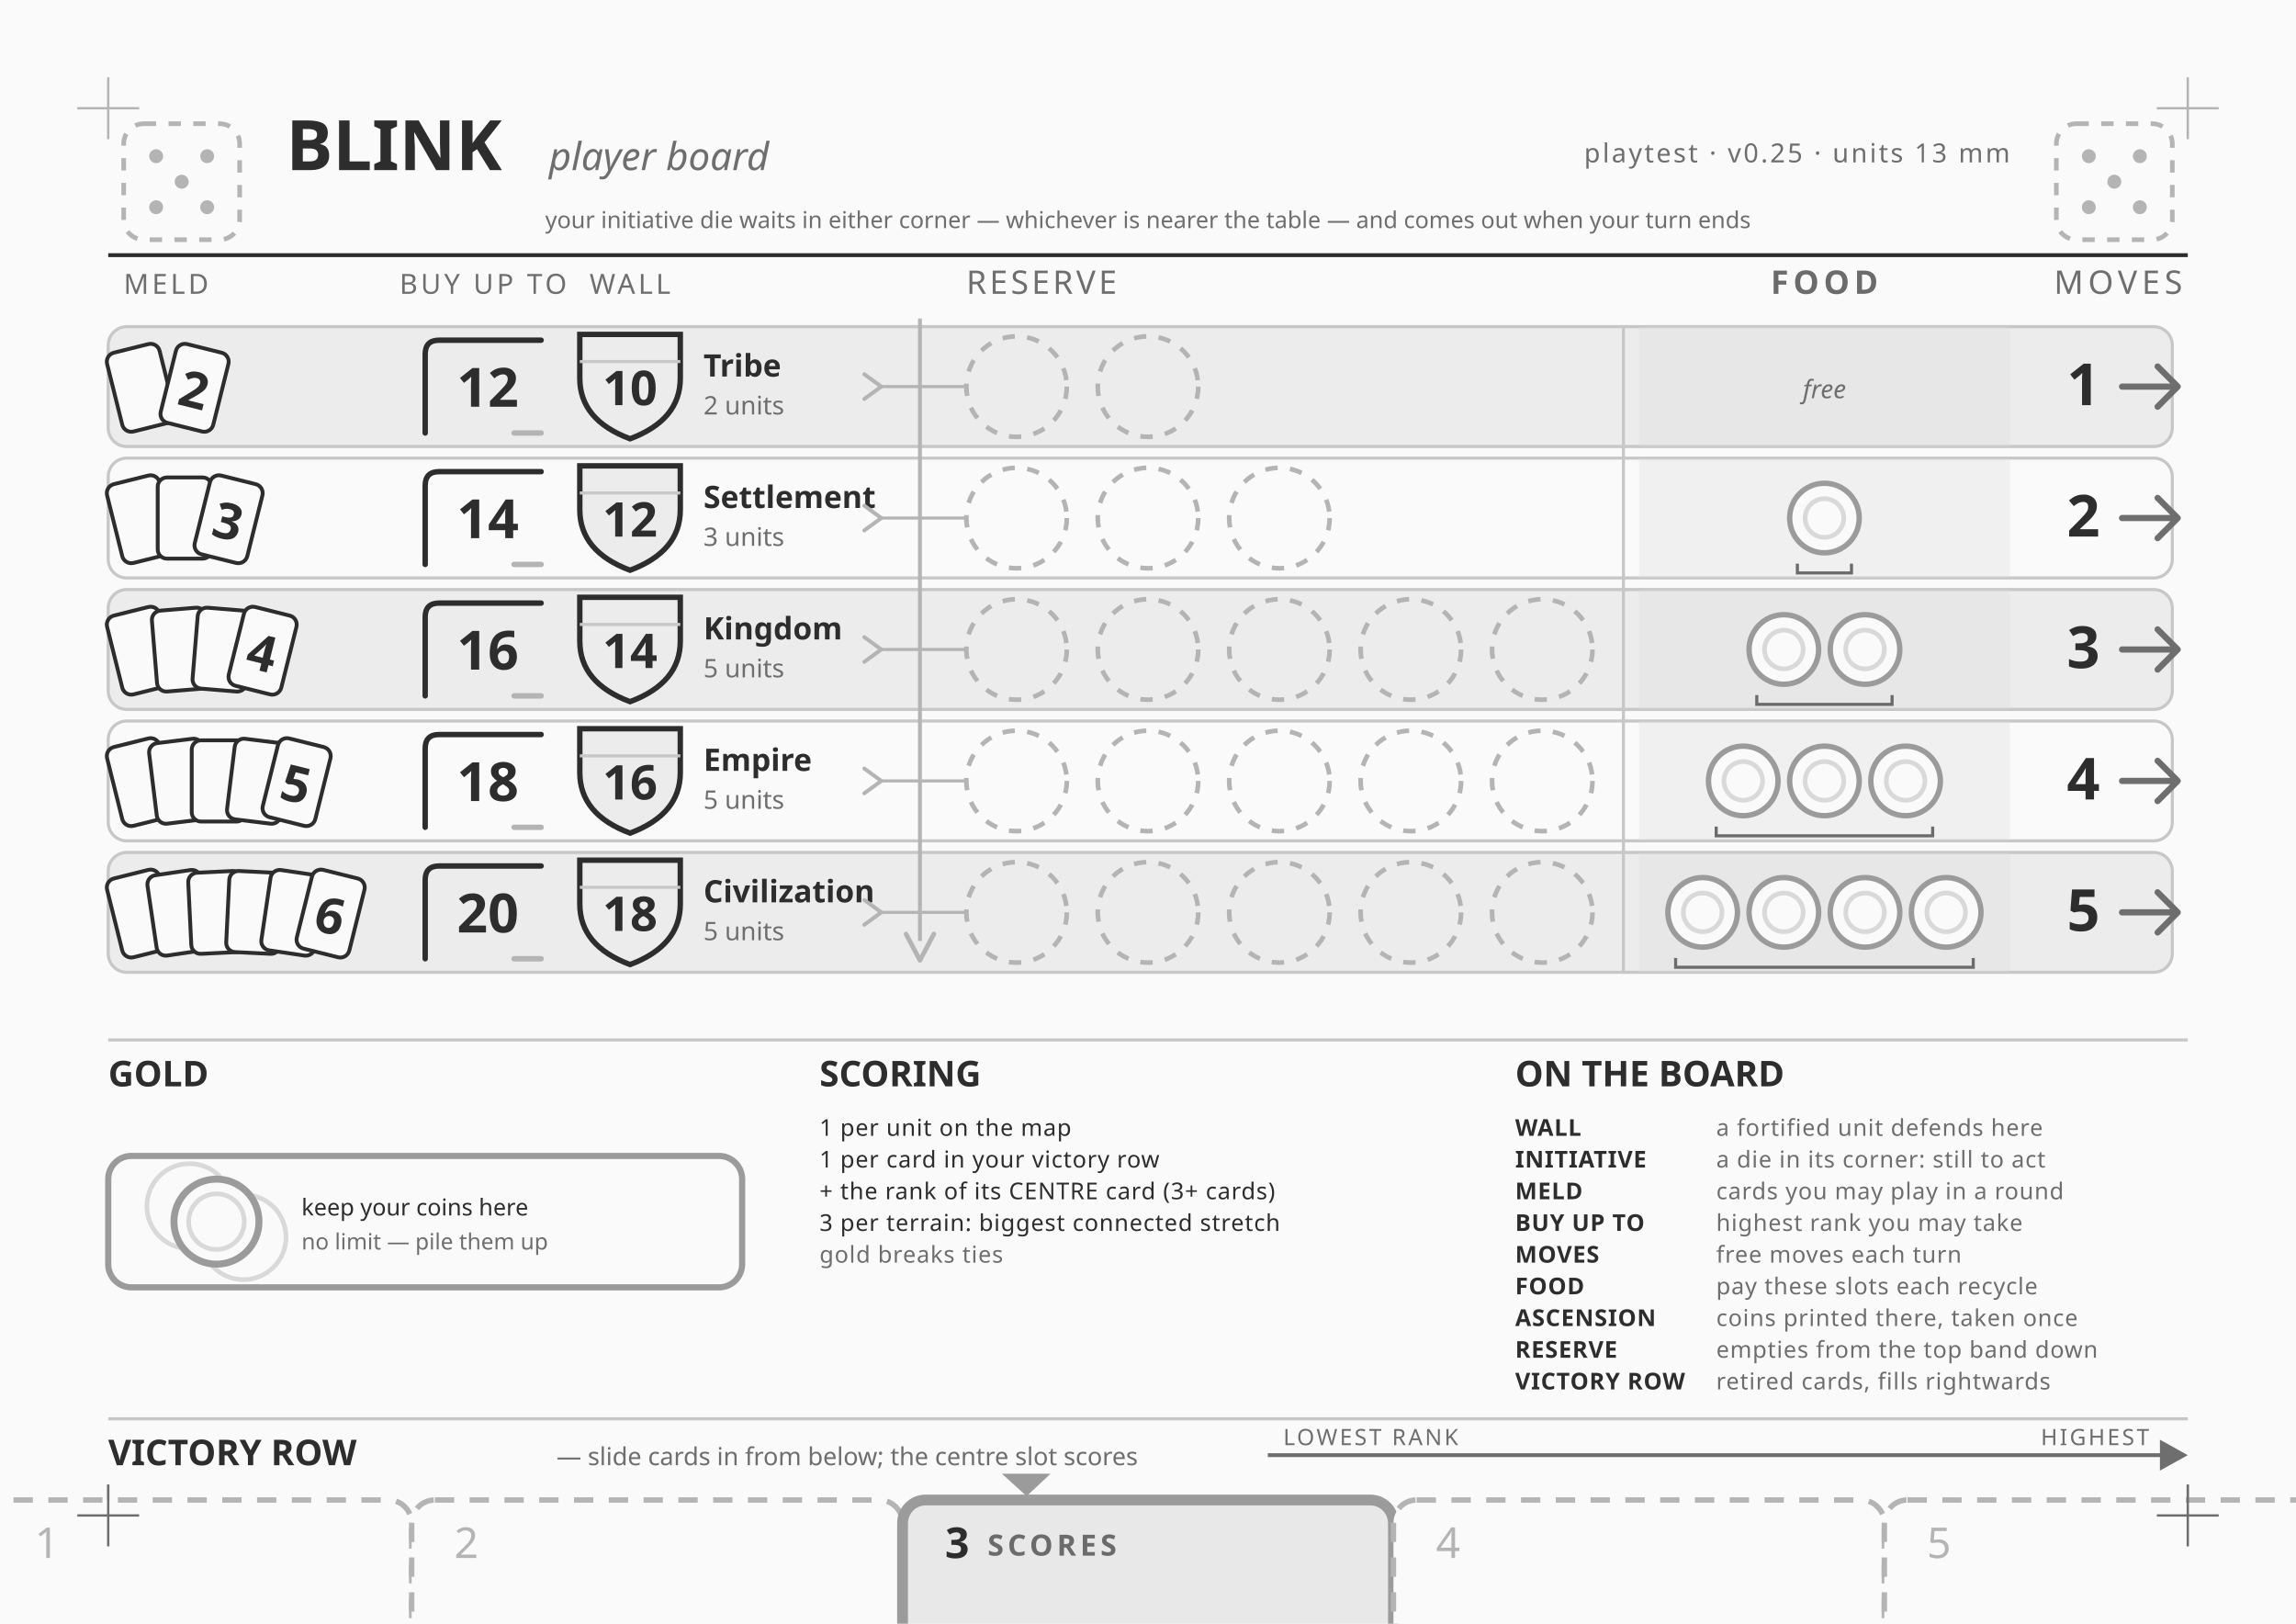
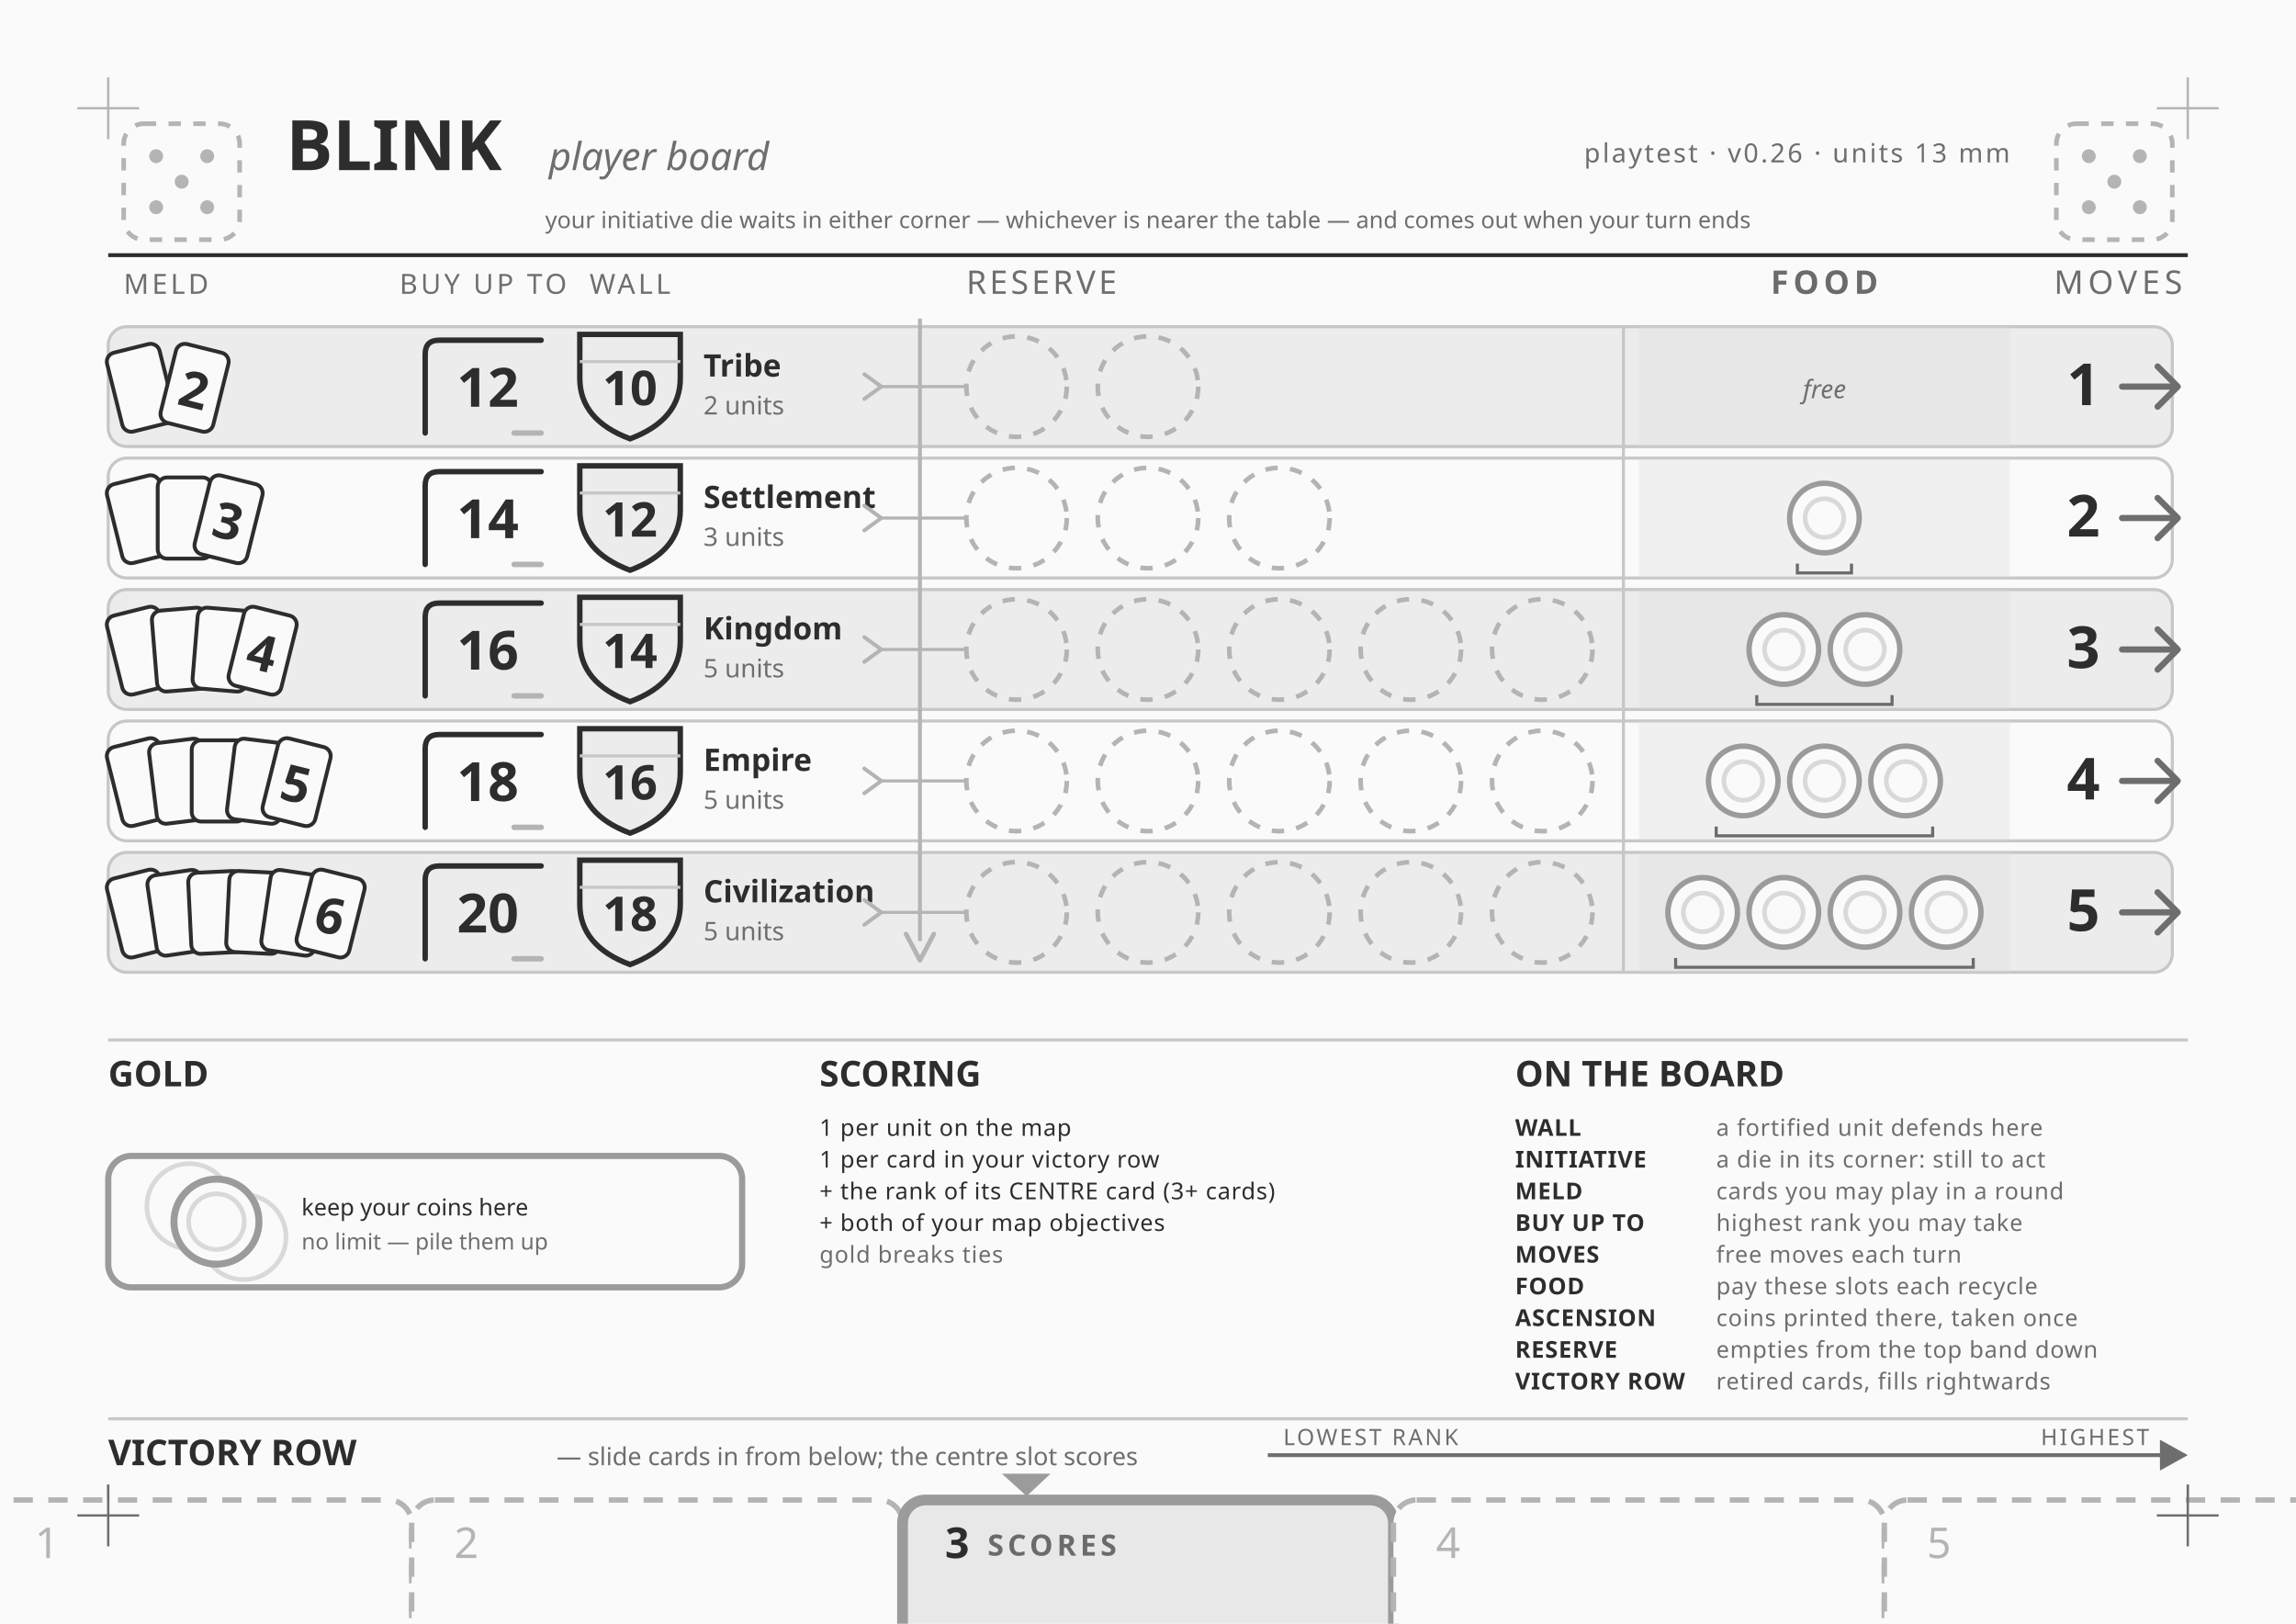
<svg xmlns="http://www.w3.org/2000/svg" width="297.0mm" height="210.0mm" viewBox="0 0 297.0 210.0">
  <defs>
    <pattern id="h-mountain" width="6" height="6" patternUnits="userSpaceOnUse">
      <rect width="6" height="6" fill="#fff" />
      <path d="M0 6 L6 0 M-1 1 L1 -1 M5 7 L7 5 M0 0 L6 6 M-1 5 L1 7 M5 -1 L7 1" stroke="#000" stroke-width=".55" />
    </pattern>
    <pattern id="h-forest" width="5" height="5" patternUnits="userSpaceOnUse">
      <rect width="5" height="5" fill="#fff" />
      <path d="M0 5 L5 0 M-1 1 L1 -1 M4 6 L6 4" stroke="#000" stroke-width=".6" />
    </pattern>
    <pattern id="h-plains" width="7" height="7" patternUnits="userSpaceOnUse">
      <rect width="7" height="7" fill="#fff" />
      <circle cx="1.6" cy="1.6" r=".65" fill="#000" />
      <circle cx="5.1" cy="5.1" r=".65" fill="#000" />
    </pattern>
    <pattern id="h-ocean" width="8" height="6" patternUnits="userSpaceOnUse">
      <rect width="8" height="6" fill="#fff" />
      <path d="M0 3 q2 -2.2 4 0 t4 0" fill="none" stroke="#000" stroke-width=".6" />
    </pattern>
  </defs>
  <rect x="0" y="0" width="297.0" height="210.0" fill="#FAFAFA" />
  <path d="M10.0 14.0 h8 M14.0 10.0 v8" stroke="#B4B4B4" stroke-width="0.3" />
  <path d="M279.0 14.0 h8 M283.0 10.0 v8" stroke="#B4B4B4" stroke-width="0.3" />
  <path d="M10.0 196.0 h8 M14.0 192.0 v8" stroke="#B4B4B4" stroke-width="0.3" />
  <path d="M279.0 196.0 h8 M283.0 192.0 v8" stroke="#B4B4B4" stroke-width="0.3" />
  <rect x="16.00" y="16.00" width="15.0" height="15.0" rx="2.6" fill="none" stroke="#B4B4B4" stroke-width="0.6" stroke-dasharray="1.6 1.6" />
  <circle cx="20.20" cy="20.20" r="0.9" fill="#B4B4B4" />
  <circle cx="26.80" cy="20.20" r="0.9" fill="#B4B4B4" />
  <circle cx="23.50" cy="23.50" r="0.9" fill="#B4B4B4" />
  <circle cx="20.20" cy="26.80" r="0.9" fill="#B4B4B4" />
  <circle cx="26.80" cy="26.80" r="0.9" fill="#B4B4B4" />
  <rect x="266.00" y="16.00" width="15.0" height="15.0" rx="2.6" fill="none" stroke="#B4B4B4" stroke-width="0.6" stroke-dasharray="1.6 1.6" />
  <circle cx="270.20" cy="20.20" r="0.9" fill="#B4B4B4" />
  <circle cx="276.80" cy="20.20" r="0.9" fill="#B4B4B4" />
  <circle cx="273.50" cy="23.50" r="0.9" fill="#B4B4B4" />
  <circle cx="270.20" cy="26.80" r="0.9" fill="#B4B4B4" />
  <circle cx="276.80" cy="26.80" r="0.9" fill="#B4B4B4" />
  <text x="37.00" y="22.00" font-family="IBM Plex Sans" font-size="9" fill="#2D2D2D" text-anchor="start" font-weight="600" letter-spacing="0" style="">BLINK</text>
  <text x="71.00" y="22.00" font-family="IBM Plex Sans" font-size="5" fill="#6E6E6E" text-anchor="start" font-weight="400" letter-spacing="0" style="font-style:italic">player board</text>
-   <text x="260.00" y="21.00" font-family="IBM Plex Mono" font-size="3.4" fill="#6E6E6E" text-anchor="end" font-weight="400" letter-spacing="0.3" style="">playtest · v0.25 · units 13 mm</text>
+   <text x="260.00" y="21.00" font-family="IBM Plex Mono" font-size="3.4" fill="#6E6E6E" text-anchor="end" font-weight="400" letter-spacing="0.3" style="">playtest · v0.26 · units 13 mm</text>
  <text x="148.50" y="29.50" font-family="IBM Plex Mono" font-size="3.0" fill="#6E6E6E" text-anchor="middle" font-weight="400" letter-spacing="0" style="">your initiative die waits in either corner — whichever is nearer the table — and comes out when your turn ends</text>
  <line x1="14.0" y1="33.0" x2="283.0" y2="33.0" stroke="#2D2D2D" stroke-width="0.5" />
  <text x="16.00" y="38.00" font-family="IBM Plex Mono" font-size="3.6" fill="#6E6E6E" text-anchor="start" font-weight="400" letter-spacing="0.4" style="">MELD</text>
  <text x="62.50" y="38.00" font-family="IBM Plex Mono" font-size="3.6" fill="#6E6E6E" text-anchor="middle" font-weight="400" letter-spacing="0.4" style="">BUY UP TO</text>
  <text x="81.50" y="38.00" font-family="IBM Plex Mono" font-size="3.6" fill="#6E6E6E" text-anchor="middle" font-weight="400" letter-spacing="0.4" style="">WALL</text>
  <text x="125.00" y="38.00" font-family="IBM Plex Mono" font-size="4.2" fill="#6E6E6E" text-anchor="start" font-weight="400" letter-spacing="0.4" style="">RESERVE</text>
  <text x="236.00" y="38.00" font-family="IBM Plex Mono" font-size="4.2" fill="#6B6B6B" text-anchor="middle" font-weight="600" letter-spacing="0.6" style="">FOOD</text>
  <text x="274.00" y="38.00" font-family="IBM Plex Mono" font-size="4.2" fill="#6E6E6E" text-anchor="middle" font-weight="400" letter-spacing="0.6" style="">MOVES</text>
  <rect x="14.0" y="42.25" width="267.0" height="15.5" rx="2.4" fill="#ECECEC" stroke="#C7C7C7" stroke-width="0.4" />
  <rect x="212.0" y="42.25" width="48.0" height="15.5" fill="#D9D9D9" fill-opacity="0.3" />
  <g transform="rotate(-14.0 19.50 55.25)">
    <rect x="16.00" y="44.75" width="7.0" height="10.5" rx="1.2" fill="#FAFAFA" stroke="#2D2D2D" stroke-width="0.5" />
  </g>
  <g transform="rotate(14.0 23.90 55.25)">
    <rect x="20.40" y="44.75" width="7.0" height="10.5" rx="1.2" fill="#FAFAFA" stroke="#2D2D2D" stroke-width="0.5" />
    <text x="23.90" y="52.60" font-family="IBM Plex Sans" font-size="6.5" fill="#2D2D2D" text-anchor="middle" font-weight="700" letter-spacing="0" style="">2</text>
  </g>
  <path d="M55.00 56.00 L55.00 45.80 Q55.00 44.00 56.80 44.00 L70.00 44.00" fill="none" stroke="#2D2D2D" stroke-width="0.7" stroke-linecap="round" />
  <path d="M70.00 56.00 l-3.5 0" fill="none" stroke="#B4B4B4" stroke-width="0.7" stroke-linecap="round" />
  <text x="63.10" y="52.60" font-family="IBM Plex Sans" font-size="7.0" fill="#2D2D2D" text-anchor="middle" font-weight="700" letter-spacing="0" style="">12</text>
  <path d="M75.00 43.25 h13.00 v5.67 q0 5.40 -6.50 7.83 q-6.50 -2.43 -6.50 -7.83 Z" fill="#ECECEC" stroke="#2D2D2D" stroke-width="0.7" />
  <path d="M75.00 46.76 h13.00" stroke="#C7C7C7" stroke-width="0.4" fill="none" />
  <text x="81.50" y="52.40" font-family="IBM Plex Sans" font-size="6.2" fill="#2D2D2D" text-anchor="middle" font-weight="600" letter-spacing="0" style="">10</text>
  <text x="91.00" y="48.70" font-family="IBM Plex Sans" font-size="4.0" fill="#2D2D2D" text-anchor="start" font-weight="600" letter-spacing="0" style="">Tribe</text>
  <text x="91.00" y="53.60" font-family="IBM Plex Mono" font-size="3.3" fill="#6E6E6E" text-anchor="start" font-weight="400" letter-spacing="0" style="">2 units</text>
  <path d="M125.0 50.0 L114.0 50.0" fill="none" stroke="#B4B4B4" stroke-width="0.4" />
  <path d="M111.8 48.4 l2.2 1.6 l-2.2 1.6" fill="none" stroke="#B4B4B4" stroke-width="0.5" stroke-linecap="round" stroke-linejoin="round" />
  <circle cx="131.50" cy="50.00" r="6.50" fill="none" stroke="#B4B4B4" stroke-width="0.6" stroke-dasharray="1.6 1.6" />
  <circle cx="148.50" cy="50.00" r="6.50" fill="none" stroke="#B4B4B4" stroke-width="0.6" stroke-dasharray="1.6 1.6" />
  <text x="236.00" y="51.50" font-family="IBM Plex Mono" font-size="3.3" fill="#6E6E6E" text-anchor="middle" font-weight="400" letter-spacing="0" style="font-style:italic">free</text>
  <text x="269.50" y="52.40" font-family="IBM Plex Sans" font-size="7.5" fill="#2D2D2D" text-anchor="middle" font-weight="600" letter-spacing="0" style="">1</text>
  <path d="M274.5 50.0 l7 0 M279.1 47.4 l2.6 2.6 l-2.6 2.6" fill="none" stroke="#6E6E6E" stroke-width="0.8" stroke-linecap="round" stroke-linejoin="round" />
  <rect x="14.0" y="59.25" width="267.0" height="15.5" rx="2.4" fill="#FAFAFA" stroke="#C7C7C7" stroke-width="0.4" />
  <rect x="212.0" y="59.25" width="48.0" height="15.5" fill="#D9D9D9" fill-opacity="0.3" />
  <g transform="rotate(-14.0 19.50 72.25)">
    <rect x="16.00" y="61.75" width="7.0" height="10.5" rx="1.2" fill="#FAFAFA" stroke="#2D2D2D" stroke-width="0.5" />
  </g>
  <g transform="rotate(0.0 23.90 72.25)">
    <rect x="20.40" y="61.75" width="7.0" height="10.5" rx="1.2" fill="#FAFAFA" stroke="#2D2D2D" stroke-width="0.5" />
  </g>
  <g transform="rotate(14.0 28.30 72.25)">
    <rect x="24.80" y="61.75" width="7.0" height="10.5" rx="1.2" fill="#FAFAFA" stroke="#2D2D2D" stroke-width="0.5" />
    <text x="28.30" y="69.60" font-family="IBM Plex Sans" font-size="6.5" fill="#2D2D2D" text-anchor="middle" font-weight="700" letter-spacing="0" style="">3</text>
  </g>
  <path d="M55.00 73.00 L55.00 62.80 Q55.00 61.00 56.80 61.00 L70.00 61.00" fill="none" stroke="#2D2D2D" stroke-width="0.7" stroke-linecap="round" />
  <path d="M70.00 73.00 l-3.5 0" fill="none" stroke="#B4B4B4" stroke-width="0.7" stroke-linecap="round" />
  <text x="63.10" y="69.60" font-family="IBM Plex Sans" font-size="7.0" fill="#2D2D2D" text-anchor="middle" font-weight="700" letter-spacing="0" style="">14</text>
  <path d="M75.00 60.25 h13.00 v5.67 q0 5.40 -6.50 7.83 q-6.50 -2.43 -6.50 -7.83 Z" fill="#ECECEC" stroke="#2D2D2D" stroke-width="0.7" />
  <path d="M75.00 63.76 h13.00" stroke="#C7C7C7" stroke-width="0.4" fill="none" />
  <text x="81.50" y="69.40" font-family="IBM Plex Sans" font-size="6.2" fill="#2D2D2D" text-anchor="middle" font-weight="600" letter-spacing="0" style="">12</text>
  <text x="91.00" y="65.70" font-family="IBM Plex Sans" font-size="4.0" fill="#2D2D2D" text-anchor="start" font-weight="600" letter-spacing="0" style="">Settlement</text>
  <text x="91.00" y="70.60" font-family="IBM Plex Mono" font-size="3.3" fill="#6E6E6E" text-anchor="start" font-weight="400" letter-spacing="0" style="">3 units</text>
  <path d="M125.0 67.0 L114.0 67.0" fill="none" stroke="#B4B4B4" stroke-width="0.4" />
  <path d="M111.8 65.4 l2.2 1.6 l-2.2 1.6" fill="none" stroke="#B4B4B4" stroke-width="0.5" stroke-linecap="round" stroke-linejoin="round" />
  <circle cx="131.50" cy="67.00" r="6.50" fill="none" stroke="#B4B4B4" stroke-width="0.6" stroke-dasharray="1.6 1.6" />
  <circle cx="148.50" cy="67.00" r="6.50" fill="none" stroke="#B4B4B4" stroke-width="0.6" stroke-dasharray="1.6 1.6" />
  <circle cx="165.50" cy="67.00" r="6.50" fill="none" stroke="#B4B4B4" stroke-width="0.6" stroke-dasharray="1.6 1.6" />
  <circle cx="236.00" cy="67.00" r="4.50" fill="#FAFAFA" stroke="#9B9B9B" stroke-width="0.7" />
  <circle cx="236.00" cy="67.00" r="2.50" fill="none" stroke="#D9D9D9" stroke-width="0.6" />
  <path d="M232.50 72.90 l0 1.2 L239.50 74.10 l0 -1.2" fill="none" stroke="#6B6B6B" stroke-width="0.4" />
  <text x="269.50" y="69.40" font-family="IBM Plex Sans" font-size="7.5" fill="#2D2D2D" text-anchor="middle" font-weight="600" letter-spacing="0" style="">2</text>
  <path d="M274.5 67.0 l7 0 M279.1 64.4 l2.6 2.6 l-2.6 2.6" fill="none" stroke="#6E6E6E" stroke-width="0.8" stroke-linecap="round" stroke-linejoin="round" />
  <rect x="14.0" y="76.25" width="267.0" height="15.5" rx="2.4" fill="#ECECEC" stroke="#C7C7C7" stroke-width="0.4" />
  <rect x="212.0" y="76.25" width="48.0" height="15.5" fill="#D9D9D9" fill-opacity="0.3" />
  <g transform="rotate(-14.0 19.50 89.25)">
    <rect x="16.00" y="78.75" width="7.0" height="10.5" rx="1.2" fill="#FAFAFA" stroke="#2D2D2D" stroke-width="0.5" />
  </g>
  <g transform="rotate(-4.7 23.90 89.25)">
    <rect x="20.40" y="78.75" width="7.0" height="10.5" rx="1.2" fill="#FAFAFA" stroke="#2D2D2D" stroke-width="0.5" />
  </g>
  <g transform="rotate(4.7 28.30 89.25)">
    <rect x="24.80" y="78.75" width="7.0" height="10.5" rx="1.2" fill="#FAFAFA" stroke="#2D2D2D" stroke-width="0.5" />
  </g>
  <g transform="rotate(14.0 32.70 89.25)">
    <rect x="29.20" y="78.75" width="7.0" height="10.5" rx="1.2" fill="#FAFAFA" stroke="#2D2D2D" stroke-width="0.5" />
    <text x="32.70" y="86.60" font-family="IBM Plex Sans" font-size="6.5" fill="#2D2D2D" text-anchor="middle" font-weight="700" letter-spacing="0" style="">4</text>
  </g>
  <path d="M55.00 90.00 L55.00 79.80 Q55.00 78.00 56.80 78.00 L70.00 78.00" fill="none" stroke="#2D2D2D" stroke-width="0.7" stroke-linecap="round" />
  <path d="M70.00 90.00 l-3.5 0" fill="none" stroke="#B4B4B4" stroke-width="0.7" stroke-linecap="round" />
  <text x="63.10" y="86.60" font-family="IBM Plex Sans" font-size="7.0" fill="#2D2D2D" text-anchor="middle" font-weight="700" letter-spacing="0" style="">16</text>
  <path d="M75.00 77.25 h13.00 v5.67 q0 5.40 -6.50 7.83 q-6.50 -2.43 -6.50 -7.83 Z" fill="#ECECEC" stroke="#2D2D2D" stroke-width="0.7" />
  <path d="M75.00 80.76 h13.00" stroke="#C7C7C7" stroke-width="0.4" fill="none" />
  <text x="81.50" y="86.40" font-family="IBM Plex Sans" font-size="6.2" fill="#2D2D2D" text-anchor="middle" font-weight="600" letter-spacing="0" style="">14</text>
  <text x="91.00" y="82.70" font-family="IBM Plex Sans" font-size="4.0" fill="#2D2D2D" text-anchor="start" font-weight="600" letter-spacing="0" style="">Kingdom</text>
  <text x="91.00" y="87.60" font-family="IBM Plex Mono" font-size="3.3" fill="#6E6E6E" text-anchor="start" font-weight="400" letter-spacing="0" style="">5 units</text>
  <path d="M125.0 84.0 L114.0 84.0" fill="none" stroke="#B4B4B4" stroke-width="0.4" />
  <path d="M111.8 82.4 l2.2 1.6 l-2.2 1.6" fill="none" stroke="#B4B4B4" stroke-width="0.5" stroke-linecap="round" stroke-linejoin="round" />
  <circle cx="131.50" cy="84.00" r="6.50" fill="none" stroke="#B4B4B4" stroke-width="0.6" stroke-dasharray="1.6 1.6" />
  <circle cx="148.50" cy="84.00" r="6.50" fill="none" stroke="#B4B4B4" stroke-width="0.6" stroke-dasharray="1.6 1.6" />
  <circle cx="165.50" cy="84.00" r="6.50" fill="none" stroke="#B4B4B4" stroke-width="0.6" stroke-dasharray="1.6 1.6" />
  <circle cx="182.50" cy="84.00" r="6.50" fill="none" stroke="#B4B4B4" stroke-width="0.6" stroke-dasharray="1.6 1.6" />
  <circle cx="199.50" cy="84.00" r="6.50" fill="none" stroke="#B4B4B4" stroke-width="0.6" stroke-dasharray="1.6 1.6" />
  <circle cx="230.75" cy="84.00" r="4.50" fill="#FAFAFA" stroke="#9B9B9B" stroke-width="0.7" />
  <circle cx="230.75" cy="84.00" r="2.50" fill="none" stroke="#D9D9D9" stroke-width="0.6" />
  <circle cx="241.25" cy="84.00" r="4.50" fill="#FAFAFA" stroke="#9B9B9B" stroke-width="0.7" />
  <circle cx="241.25" cy="84.00" r="2.50" fill="none" stroke="#D9D9D9" stroke-width="0.6" />
  <path d="M227.25 89.90 l0 1.2 L244.75 91.10 l0 -1.2" fill="none" stroke="#6B6B6B" stroke-width="0.4" />
  <text x="269.50" y="86.40" font-family="IBM Plex Sans" font-size="7.5" fill="#2D2D2D" text-anchor="middle" font-weight="600" letter-spacing="0" style="">3</text>
  <path d="M274.5 84.0 l7 0 M279.1 81.4 l2.6 2.6 l-2.6 2.6" fill="none" stroke="#6E6E6E" stroke-width="0.8" stroke-linecap="round" stroke-linejoin="round" />
  <rect x="14.0" y="93.25" width="267.0" height="15.5" rx="2.4" fill="#FAFAFA" stroke="#C7C7C7" stroke-width="0.4" />
  <rect x="212.0" y="93.25" width="48.0" height="15.5" fill="#D9D9D9" fill-opacity="0.3" />
  <g transform="rotate(-14.0 19.50 106.25)">
    <rect x="16.00" y="95.75" width="7.0" height="10.5" rx="1.2" fill="#FAFAFA" stroke="#2D2D2D" stroke-width="0.5" />
  </g>
  <g transform="rotate(-7.0 23.90 106.25)">
    <rect x="20.40" y="95.75" width="7.0" height="10.5" rx="1.2" fill="#FAFAFA" stroke="#2D2D2D" stroke-width="0.5" />
  </g>
  <g transform="rotate(0.0 28.30 106.25)">
    <rect x="24.80" y="95.75" width="7.0" height="10.5" rx="1.2" fill="#FAFAFA" stroke="#2D2D2D" stroke-width="0.5" />
  </g>
  <g transform="rotate(7.0 32.70 106.25)">
    <rect x="29.20" y="95.75" width="7.0" height="10.5" rx="1.2" fill="#FAFAFA" stroke="#2D2D2D" stroke-width="0.5" />
  </g>
  <g transform="rotate(14.0 37.10 106.25)">
    <rect x="33.60" y="95.75" width="7.0" height="10.5" rx="1.2" fill="#FAFAFA" stroke="#2D2D2D" stroke-width="0.5" />
    <text x="37.10" y="103.60" font-family="IBM Plex Sans" font-size="6.5" fill="#2D2D2D" text-anchor="middle" font-weight="700" letter-spacing="0" style="">5</text>
  </g>
  <path d="M55.00 107.00 L55.00 96.80 Q55.00 95.00 56.80 95.00 L70.00 95.00" fill="none" stroke="#2D2D2D" stroke-width="0.7" stroke-linecap="round" />
  <path d="M70.00 107.00 l-3.5 0" fill="none" stroke="#B4B4B4" stroke-width="0.7" stroke-linecap="round" />
  <text x="63.10" y="103.60" font-family="IBM Plex Sans" font-size="7.0" fill="#2D2D2D" text-anchor="middle" font-weight="700" letter-spacing="0" style="">18</text>
  <path d="M75.00 94.25 h13.00 v5.67 q0 5.40 -6.50 7.83 q-6.50 -2.43 -6.50 -7.83 Z" fill="#ECECEC" stroke="#2D2D2D" stroke-width="0.7" />
  <path d="M75.00 97.76 h13.00" stroke="#C7C7C7" stroke-width="0.4" fill="none" />
  <text x="81.50" y="103.40" font-family="IBM Plex Sans" font-size="6.2" fill="#2D2D2D" text-anchor="middle" font-weight="600" letter-spacing="0" style="">16</text>
  <text x="91.00" y="99.70" font-family="IBM Plex Sans" font-size="4.0" fill="#2D2D2D" text-anchor="start" font-weight="600" letter-spacing="0" style="">Empire</text>
  <text x="91.00" y="104.60" font-family="IBM Plex Mono" font-size="3.3" fill="#6E6E6E" text-anchor="start" font-weight="400" letter-spacing="0" style="">5 units</text>
  <path d="M125.0 101.0 L114.0 101.0" fill="none" stroke="#B4B4B4" stroke-width="0.4" />
  <path d="M111.8 99.4 l2.2 1.6 l-2.2 1.6" fill="none" stroke="#B4B4B4" stroke-width="0.5" stroke-linecap="round" stroke-linejoin="round" />
  <circle cx="131.50" cy="101.00" r="6.50" fill="none" stroke="#B4B4B4" stroke-width="0.6" stroke-dasharray="1.6 1.6" />
  <circle cx="148.50" cy="101.00" r="6.50" fill="none" stroke="#B4B4B4" stroke-width="0.6" stroke-dasharray="1.6 1.6" />
  <circle cx="165.50" cy="101.00" r="6.50" fill="none" stroke="#B4B4B4" stroke-width="0.6" stroke-dasharray="1.6 1.6" />
  <circle cx="182.50" cy="101.00" r="6.50" fill="none" stroke="#B4B4B4" stroke-width="0.6" stroke-dasharray="1.6 1.6" />
  <circle cx="199.50" cy="101.00" r="6.50" fill="none" stroke="#B4B4B4" stroke-width="0.6" stroke-dasharray="1.6 1.6" />
  <circle cx="225.50" cy="101.00" r="4.50" fill="#FAFAFA" stroke="#9B9B9B" stroke-width="0.7" />
  <circle cx="225.50" cy="101.00" r="2.50" fill="none" stroke="#D9D9D9" stroke-width="0.6" />
  <circle cx="236.00" cy="101.00" r="4.50" fill="#FAFAFA" stroke="#9B9B9B" stroke-width="0.7" />
  <circle cx="236.00" cy="101.00" r="2.50" fill="none" stroke="#D9D9D9" stroke-width="0.6" />
  <circle cx="246.50" cy="101.00" r="4.50" fill="#FAFAFA" stroke="#9B9B9B" stroke-width="0.7" />
  <circle cx="246.50" cy="101.00" r="2.50" fill="none" stroke="#D9D9D9" stroke-width="0.6" />
  <path d="M222.00 106.90 l0 1.2 L250.00 108.10 l0 -1.2" fill="none" stroke="#6B6B6B" stroke-width="0.4" />
  <text x="269.50" y="103.40" font-family="IBM Plex Sans" font-size="7.5" fill="#2D2D2D" text-anchor="middle" font-weight="600" letter-spacing="0" style="">4</text>
  <path d="M274.5 101.0 l7 0 M279.1 98.4 l2.6 2.6 l-2.6 2.6" fill="none" stroke="#6E6E6E" stroke-width="0.8" stroke-linecap="round" stroke-linejoin="round" />
  <rect x="14.0" y="110.25" width="267.0" height="15.5" rx="2.4" fill="#ECECEC" stroke="#C7C7C7" stroke-width="0.4" />
  <rect x="212.0" y="110.25" width="48.0" height="15.5" fill="#D9D9D9" fill-opacity="0.3" />
  <g transform="rotate(-14.0 19.50 123.25)">
    <rect x="16.00" y="112.75" width="7.0" height="10.5" rx="1.2" fill="#FAFAFA" stroke="#2D2D2D" stroke-width="0.5" />
  </g>
  <g transform="rotate(-8.4 23.90 123.25)">
    <rect x="20.40" y="112.75" width="7.0" height="10.5" rx="1.2" fill="#FAFAFA" stroke="#2D2D2D" stroke-width="0.5" />
  </g>
  <g transform="rotate(-2.8 28.30 123.25)">
    <rect x="24.80" y="112.75" width="7.0" height="10.5" rx="1.2" fill="#FAFAFA" stroke="#2D2D2D" stroke-width="0.5" />
  </g>
  <g transform="rotate(2.8 32.70 123.25)">
    <rect x="29.20" y="112.75" width="7.0" height="10.5" rx="1.2" fill="#FAFAFA" stroke="#2D2D2D" stroke-width="0.5" />
  </g>
  <g transform="rotate(8.4 37.10 123.25)">
    <rect x="33.60" y="112.75" width="7.0" height="10.5" rx="1.2" fill="#FAFAFA" stroke="#2D2D2D" stroke-width="0.5" />
  </g>
  <g transform="rotate(14.0 41.50 123.25)">
    <rect x="38.00" y="112.75" width="7.0" height="10.5" rx="1.2" fill="#FAFAFA" stroke="#2D2D2D" stroke-width="0.5" />
    <text x="41.50" y="120.60" font-family="IBM Plex Sans" font-size="6.5" fill="#2D2D2D" text-anchor="middle" font-weight="700" letter-spacing="0" style="">6</text>
  </g>
  <path d="M55.00 124.00 L55.00 113.80 Q55.00 112.00 56.80 112.00 L70.00 112.00" fill="none" stroke="#2D2D2D" stroke-width="0.7" stroke-linecap="round" />
  <path d="M70.00 124.00 l-3.5 0" fill="none" stroke="#B4B4B4" stroke-width="0.7" stroke-linecap="round" />
  <text x="63.10" y="120.60" font-family="IBM Plex Sans" font-size="7.0" fill="#2D2D2D" text-anchor="middle" font-weight="700" letter-spacing="0" style="">20</text>
  <path d="M75.00 111.25 h13.00 v5.67 q0 5.40 -6.50 7.83 q-6.50 -2.43 -6.50 -7.83 Z" fill="#ECECEC" stroke="#2D2D2D" stroke-width="0.7" />
  <path d="M75.00 114.76 h13.00" stroke="#C7C7C7" stroke-width="0.4" fill="none" />
  <text x="81.50" y="120.40" font-family="IBM Plex Sans" font-size="6.2" fill="#2D2D2D" text-anchor="middle" font-weight="600" letter-spacing="0" style="">18</text>
  <text x="91.00" y="116.70" font-family="IBM Plex Sans" font-size="4.0" fill="#2D2D2D" text-anchor="start" font-weight="600" letter-spacing="0" style="">Civilization</text>
  <text x="91.00" y="121.60" font-family="IBM Plex Mono" font-size="3.3" fill="#6E6E6E" text-anchor="start" font-weight="400" letter-spacing="0" style="">5 units</text>
  <path d="M125.0 118.0 L114.0 118.0" fill="none" stroke="#B4B4B4" stroke-width="0.4" />
  <path d="M111.8 116.4 l2.2 1.6 l-2.2 1.6" fill="none" stroke="#B4B4B4" stroke-width="0.5" stroke-linecap="round" stroke-linejoin="round" />
  <circle cx="131.50" cy="118.00" r="6.50" fill="none" stroke="#B4B4B4" stroke-width="0.6" stroke-dasharray="1.6 1.6" />
  <circle cx="148.50" cy="118.00" r="6.50" fill="none" stroke="#B4B4B4" stroke-width="0.6" stroke-dasharray="1.6 1.6" />
  <circle cx="165.50" cy="118.00" r="6.50" fill="none" stroke="#B4B4B4" stroke-width="0.6" stroke-dasharray="1.6 1.6" />
  <circle cx="182.50" cy="118.00" r="6.50" fill="none" stroke="#B4B4B4" stroke-width="0.6" stroke-dasharray="1.6 1.6" />
  <circle cx="199.50" cy="118.00" r="6.50" fill="none" stroke="#B4B4B4" stroke-width="0.6" stroke-dasharray="1.6 1.6" />
  <circle cx="220.25" cy="118.00" r="4.50" fill="#FAFAFA" stroke="#9B9B9B" stroke-width="0.7" />
  <circle cx="220.25" cy="118.00" r="2.50" fill="none" stroke="#D9D9D9" stroke-width="0.6" />
  <circle cx="230.75" cy="118.00" r="4.50" fill="#FAFAFA" stroke="#9B9B9B" stroke-width="0.7" />
  <circle cx="230.75" cy="118.00" r="2.50" fill="none" stroke="#D9D9D9" stroke-width="0.6" />
  <circle cx="241.25" cy="118.00" r="4.50" fill="#FAFAFA" stroke="#9B9B9B" stroke-width="0.7" />
  <circle cx="241.25" cy="118.00" r="2.50" fill="none" stroke="#D9D9D9" stroke-width="0.6" />
  <circle cx="251.75" cy="118.00" r="4.50" fill="#FAFAFA" stroke="#9B9B9B" stroke-width="0.7" />
  <circle cx="251.75" cy="118.00" r="2.50" fill="none" stroke="#D9D9D9" stroke-width="0.6" />
  <path d="M216.75 123.90 l0 1.2 L255.25 125.10 l0 -1.2" fill="none" stroke="#6B6B6B" stroke-width="0.4" />
  <text x="269.50" y="120.40" font-family="IBM Plex Sans" font-size="7.5" fill="#2D2D2D" text-anchor="middle" font-weight="600" letter-spacing="0" style="">5</text>
  <path d="M274.5 118.0 l7 0 M279.1 115.4 l2.6 2.6 l-2.6 2.6" fill="none" stroke="#6E6E6E" stroke-width="0.8" stroke-linecap="round" stroke-linejoin="round" />
  <path d="M119.0 41.2 L119.0 121.7" fill="none" stroke="#B4B4B4" stroke-width="0.5" />
  <path d="M117.2 120.8 L119.0 124.2 L120.8 120.8" fill="none" stroke="#B4B4B4" stroke-width="0.6" stroke-linecap="round" stroke-linejoin="round" />
  <line x1="210.0" y1="42.25" x2="210.0" y2="125.75" stroke="#C7C7C7" stroke-width="0.4" />
  <line x1="14.0" y1="134.5" x2="283.0" y2="134.5" stroke="#C7C7C7" stroke-width="0.4" />
  <text x="14.00" y="140.50" font-family="IBM Plex Sans" font-size="4.6" fill="#2D2D2D" text-anchor="start" font-weight="600" letter-spacing="0" style="">GOLD</text>
  <rect x="14.0" y="149.5" width="82" height="17" rx="3" fill="#FAFAFA" stroke="#9B9B9B" stroke-width="0.8" />
  <circle cx="24.50" cy="156.00" r="5.5" fill="#FAFAFA" stroke="#D9D9D9" stroke-width="0.6" />
  <circle cx="31.50" cy="160.00" r="5.5" fill="#FAFAFA" stroke="#D9D9D9" stroke-width="0.6" />
  <circle cx="28.00" cy="158.00" r="5.5" fill="#FAFAFA" stroke="#9B9B9B" stroke-width="0.9" />
  <circle cx="28.00" cy="158.00" r="3.6" fill="none" stroke="#D9D9D9" stroke-width="0.6" />
  <text x="39.00" y="157.20" font-family="IBM Plex Mono" font-size="3.0" fill="#2D2D2D" text-anchor="start" font-weight="400" letter-spacing="0" style="">keep your coins here</text>
  <text x="39.00" y="161.60" font-family="IBM Plex Mono" font-size="2.9" fill="#6E6E6E" text-anchor="start" font-weight="400" letter-spacing="0" style="">no limit — pile them up</text>
  <text x="106.00" y="140.50" font-family="IBM Plex Sans" font-size="4.6" fill="#2D2D2D" text-anchor="start" font-weight="600" letter-spacing="0" style="">SCORING</text>
  <text x="106.00" y="146.90" font-family="IBM Plex Mono" font-size="3.0" fill="#2D2D2D" text-anchor="start" font-weight="400" letter-spacing="0.1" style="">1  per unit on the map</text>
  <text x="106.00" y="151.00" font-family="IBM Plex Mono" font-size="3.0" fill="#2D2D2D" text-anchor="start" font-weight="400" letter-spacing="0.1" style="">1  per card in your victory row</text>
  <text x="106.00" y="155.10" font-family="IBM Plex Mono" font-size="3.0" fill="#2D2D2D" text-anchor="start" font-weight="400" letter-spacing="0.1" style="">+  the rank of its CENTRE card (3+ cards)</text>
-   <text x="106.00" y="159.20" font-family="IBM Plex Mono" font-size="3.0" fill="#2D2D2D" text-anchor="start" font-weight="400" letter-spacing="0.1" style="">3  per terrain: biggest connected stretch</text>
+   <text x="106.00" y="159.20" font-family="IBM Plex Mono" font-size="3.0" fill="#2D2D2D" text-anchor="start" font-weight="400" letter-spacing="0.1" style="">+  both of your map objectives</text>
  <text x="106.00" y="163.30" font-family="IBM Plex Mono" font-size="3.0" fill="#6E6E6E" text-anchor="start" font-weight="400" letter-spacing="0.1" style="">gold breaks ties</text>
  <text x="196.00" y="140.50" font-family="IBM Plex Sans" font-size="4.6" fill="#2D2D2D" text-anchor="start" font-weight="600" letter-spacing="0" style="">ON THE BOARD</text>
  <text x="196.00" y="146.90" font-family="IBM Plex Mono" font-size="3.0" fill="#2D2D2D" text-anchor="start" font-weight="600" letter-spacing="0.1" style="">WALL</text>
  <text x="222.00" y="146.90" font-family="IBM Plex Mono" font-size="3.0" fill="#6E6E6E" text-anchor="start" font-weight="400" letter-spacing="0.1" style="">a fortified unit defends here</text>
  <text x="196.00" y="151.00" font-family="IBM Plex Mono" font-size="3.0" fill="#2D2D2D" text-anchor="start" font-weight="600" letter-spacing="0.1" style="">INITIATIVE</text>
  <text x="222.00" y="151.00" font-family="IBM Plex Mono" font-size="3.0" fill="#6E6E6E" text-anchor="start" font-weight="400" letter-spacing="0.1" style="">a die in its corner: still to act</text>
  <text x="196.00" y="155.10" font-family="IBM Plex Mono" font-size="3.0" fill="#2D2D2D" text-anchor="start" font-weight="600" letter-spacing="0.1" style="">MELD</text>
  <text x="222.00" y="155.10" font-family="IBM Plex Mono" font-size="3.0" fill="#6E6E6E" text-anchor="start" font-weight="400" letter-spacing="0.1" style="">cards you may play in a round</text>
  <text x="196.00" y="159.20" font-family="IBM Plex Mono" font-size="3.0" fill="#2D2D2D" text-anchor="start" font-weight="600" letter-spacing="0.1" style="">BUY UP TO</text>
  <text x="222.00" y="159.20" font-family="IBM Plex Mono" font-size="3.0" fill="#6E6E6E" text-anchor="start" font-weight="400" letter-spacing="0.1" style="">highest rank you may take</text>
  <text x="196.00" y="163.30" font-family="IBM Plex Mono" font-size="3.0" fill="#2D2D2D" text-anchor="start" font-weight="600" letter-spacing="0.1" style="">MOVES</text>
  <text x="222.00" y="163.30" font-family="IBM Plex Mono" font-size="3.0" fill="#6E6E6E" text-anchor="start" font-weight="400" letter-spacing="0.1" style="">free moves each turn</text>
  <text x="196.00" y="167.40" font-family="IBM Plex Mono" font-size="3.0" fill="#2D2D2D" text-anchor="start" font-weight="600" letter-spacing="0.1" style="">FOOD</text>
  <text x="222.00" y="167.40" font-family="IBM Plex Mono" font-size="3.0" fill="#6E6E6E" text-anchor="start" font-weight="400" letter-spacing="0.1" style="">pay these slots each recycle</text>
  <text x="196.00" y="171.50" font-family="IBM Plex Mono" font-size="3.0" fill="#2D2D2D" text-anchor="start" font-weight="600" letter-spacing="0.1" style="">ASCENSION</text>
  <text x="222.00" y="171.50" font-family="IBM Plex Mono" font-size="3.0" fill="#6E6E6E" text-anchor="start" font-weight="400" letter-spacing="0.1" style="">coins printed there, taken once</text>
  <text x="196.00" y="175.60" font-family="IBM Plex Mono" font-size="3.0" fill="#2D2D2D" text-anchor="start" font-weight="600" letter-spacing="0.1" style="">RESERVE</text>
  <text x="222.00" y="175.60" font-family="IBM Plex Mono" font-size="3.0" fill="#6E6E6E" text-anchor="start" font-weight="400" letter-spacing="0.1" style="">empties from the top band down</text>
  <text x="196.00" y="179.70" font-family="IBM Plex Mono" font-size="3.0" fill="#2D2D2D" text-anchor="start" font-weight="600" letter-spacing="0.1" style="">VICTORY ROW</text>
  <text x="222.00" y="179.70" font-family="IBM Plex Mono" font-size="3.0" fill="#6E6E6E" text-anchor="start" font-weight="400" letter-spacing="0.1" style="">retired cards, fills rightwards</text>
  <text x="14.00" y="189.50" font-family="IBM Plex Sans" font-size="4.6" fill="#2D2D2D" text-anchor="start" font-weight="600" letter-spacing="0" style="">VICTORY ROW</text>
  <text x="72.00" y="189.50" font-family="IBM Plex Mono" font-size="3.2" fill="#6E6E6E" text-anchor="start" font-weight="400" letter-spacing="0" style="">— slide cards in from below; the centre slot scores</text>
  <line x1="164.0" y1="188.2" x2="279.6" y2="188.2" stroke="#6E6E6E" stroke-width="0.5" />
  <path d="M279.4 186.2 L283.0 188.2 L279.4 190.2 Z" fill="#6E6E6E" />
  <text x="166.00" y="186.90" font-family="IBM Plex Mono" font-size="2.9" fill="#6E6E6E" text-anchor="start" font-weight="400" letter-spacing="0.3" style="">LOWEST RANK</text>
  <text x="278.00" y="186.90" font-family="IBM Plex Mono" font-size="2.9" fill="#6E6E6E" text-anchor="end" font-weight="400" letter-spacing="0.3" style="">HIGHEST</text>
  <clipPath id="sheet">
    <rect x="0" y="0" width="297.0" height="210.0" />
  </clipPath>
  <g clip-path="url(#sheet)">
    <rect x="-10.25" y="194.0" width="63.5" height="88.9" rx="3" fill="#FAFAFA" stroke="#B4B4B4" stroke-width="0.7" stroke-dasharray="2.5 2" />
    <text x="4.50" y="201.50" font-family="IBM Plex Sans" font-size="5.5" fill="#B4B4B4" text-anchor="start" font-weight="400" letter-spacing="0" style="">1</text>
    <rect x="53.25" y="194.0" width="63.5" height="88.9" rx="3" fill="#FAFAFA" stroke="#B4B4B4" stroke-width="0.7" stroke-dasharray="2.5 2" />
    <text x="58.75" y="201.50" font-family="IBM Plex Sans" font-size="5.5" fill="#B4B4B4" text-anchor="start" font-weight="400" letter-spacing="0" style="">2</text>
    <rect x="116.75" y="194.0" width="63.5" height="88.9" rx="3" fill="#D9D9D9" fill-opacity="0.55" stroke="#9B9B9B" stroke-width="1.4" />
    <text x="122.25" y="201.50" font-family="IBM Plex Sans" font-size="5.5" fill="#2D2D2D" text-anchor="start" font-weight="600" letter-spacing="0" style="">3</text>
    <rect x="180.25" y="194.0" width="63.5" height="88.9" rx="3" fill="#FAFAFA" stroke="#B4B4B4" stroke-width="0.7" stroke-dasharray="2.5 2" />
    <text x="185.75" y="201.50" font-family="IBM Plex Sans" font-size="5.5" fill="#B4B4B4" text-anchor="start" font-weight="400" letter-spacing="0" style="">4</text>
    <rect x="243.75" y="194.0" width="63.5" height="88.9" rx="3" fill="#FAFAFA" stroke="#B4B4B4" stroke-width="0.7" stroke-dasharray="2.5 2" />
    <text x="249.25" y="201.50" font-family="IBM Plex Sans" font-size="5.5" fill="#B4B4B4" text-anchor="start" font-weight="400" letter-spacing="0" style="">5</text>
    <text x="127.75" y="201.20" font-family="IBM Plex Mono" font-size="3.8" fill="#6B6B6B" text-anchor="start" font-weight="600" letter-spacing="0.5" style="">SCORES</text>
    <path d="M129.6 190.6 L132.8 193.5 L135.9 190.6 Z" fill="#9B9B9B" />
  </g>
  <path d="M10.0 196.0 h8 M14.0 192.0 v8" stroke="#6E6E6E" stroke-width="0.3" />
  <path d="M279.0 196.0 h8 M283.0 192.0 v8" stroke="#6E6E6E" stroke-width="0.3" />
  <line x1="14.0" y1="183.5" x2="283.0" y2="183.5" stroke="#C7C7C7" stroke-width="0.4" />
</svg>
